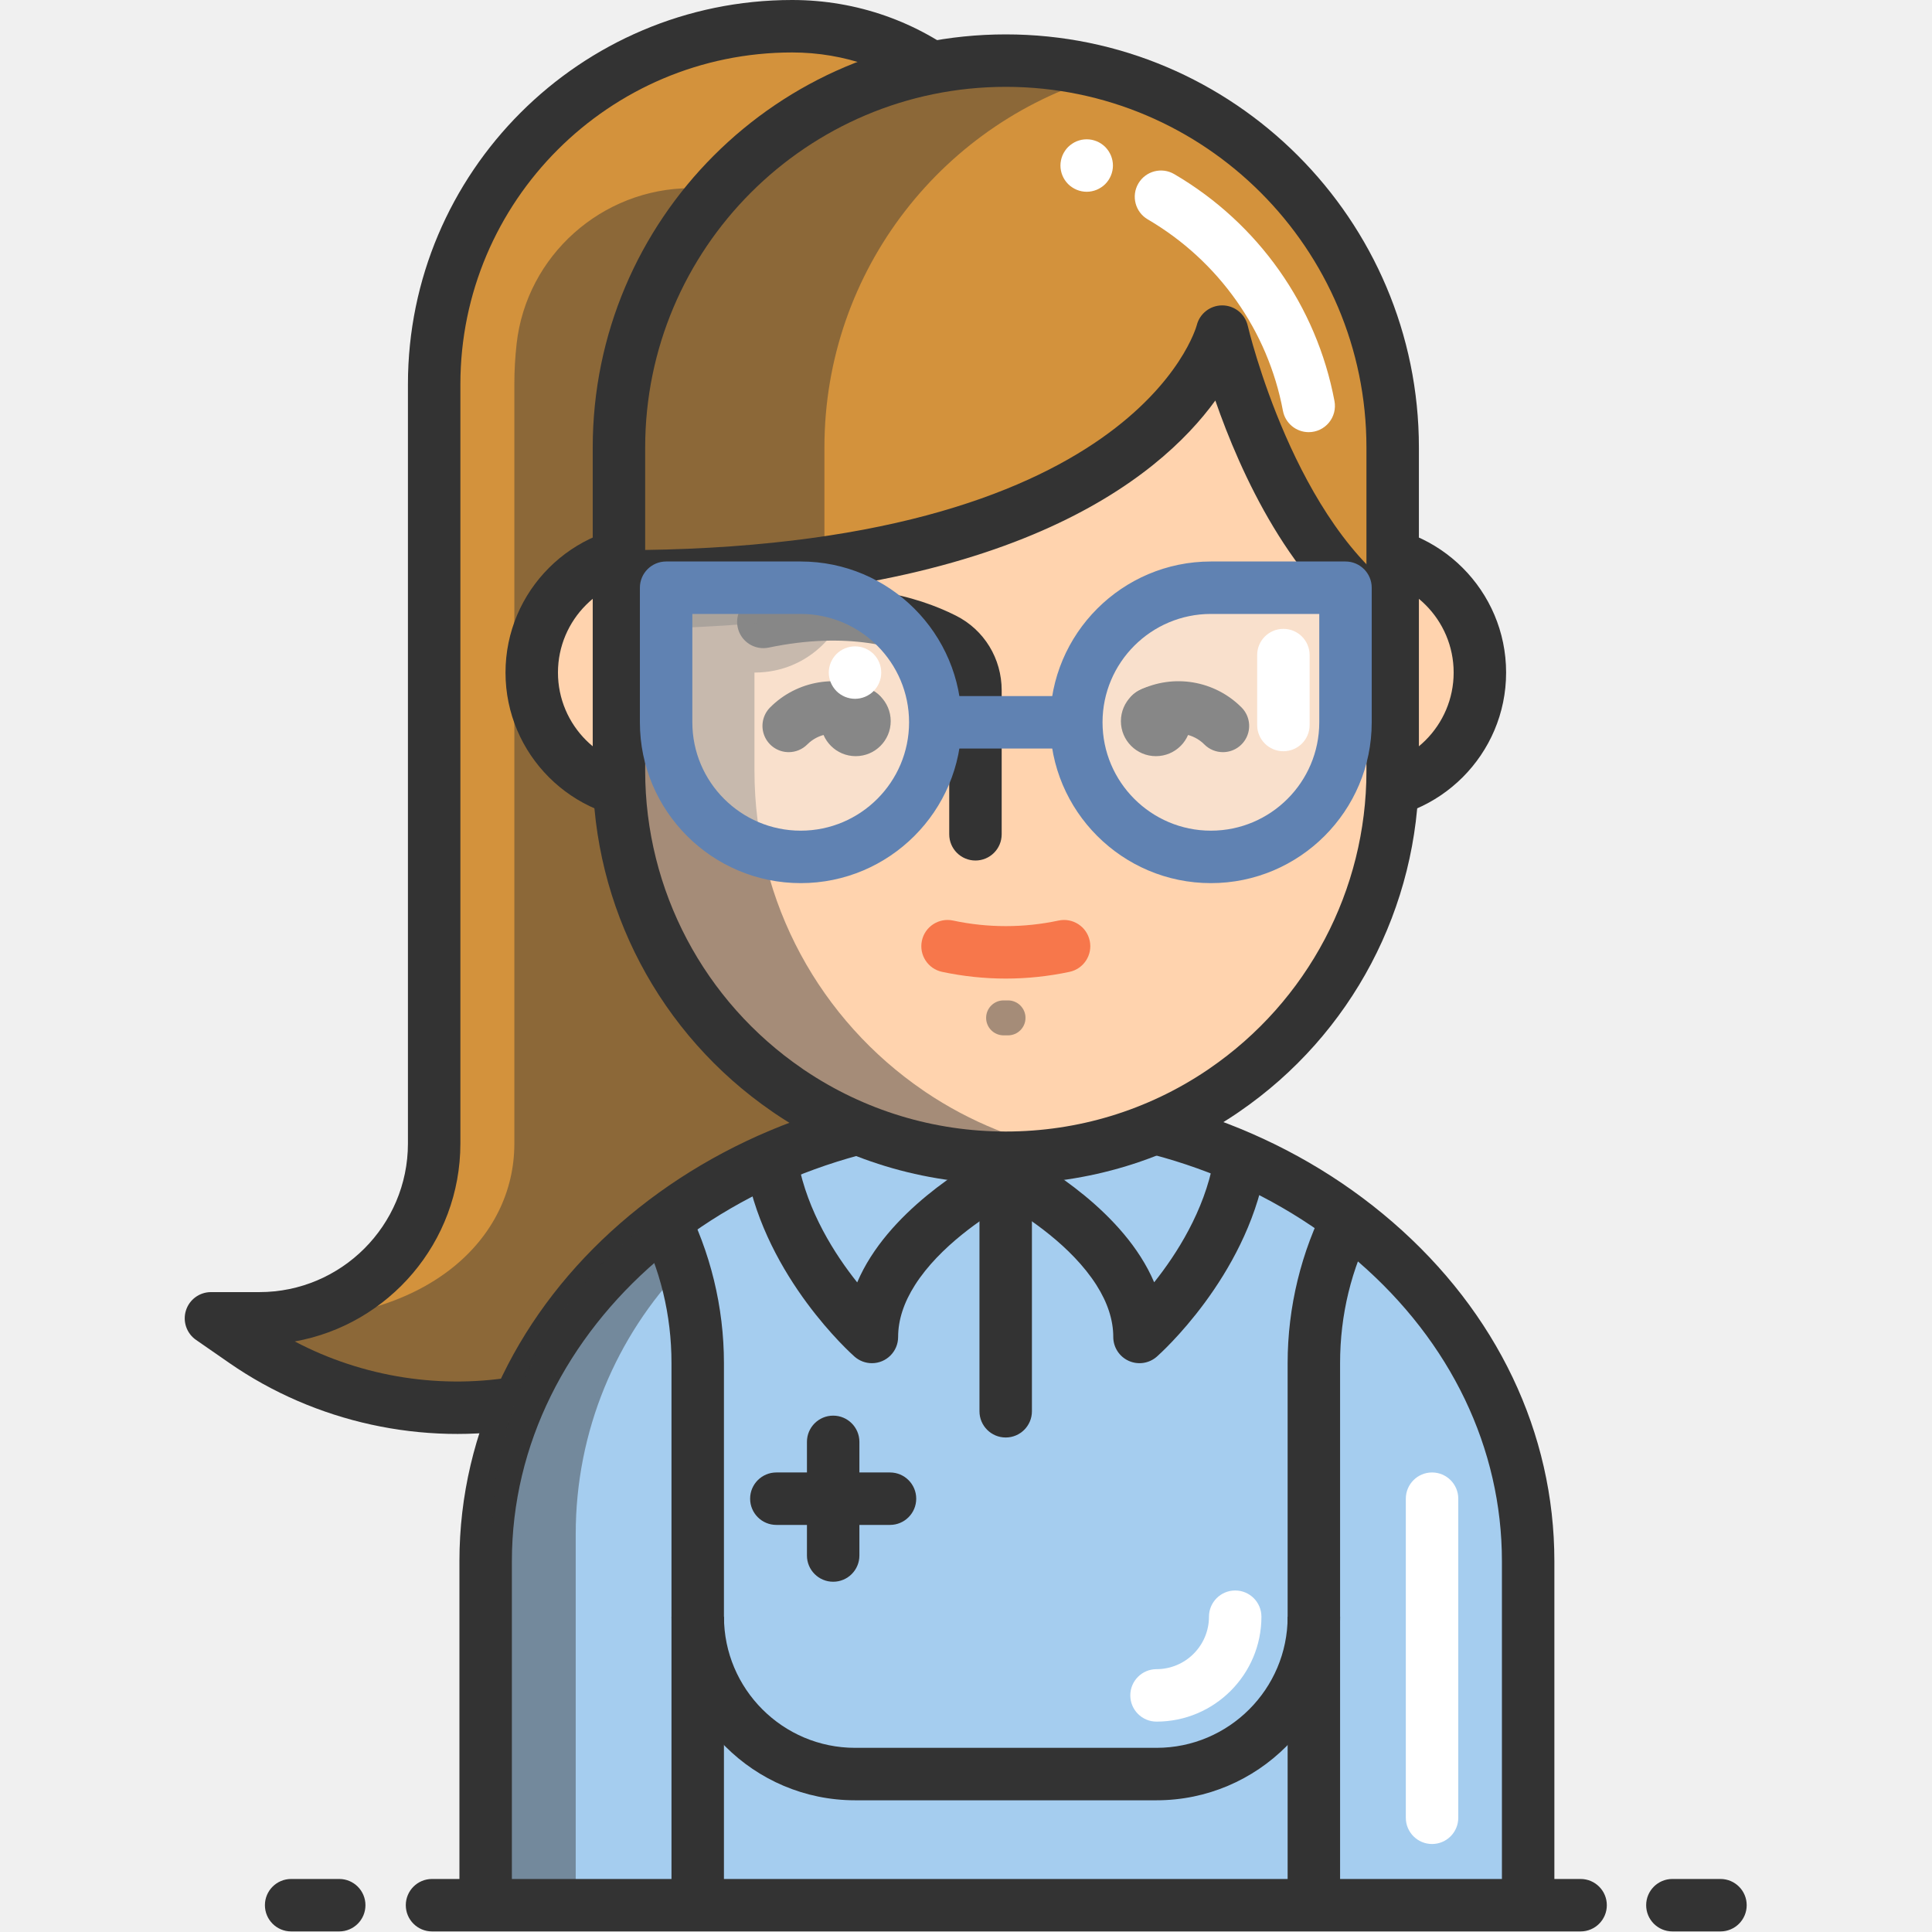
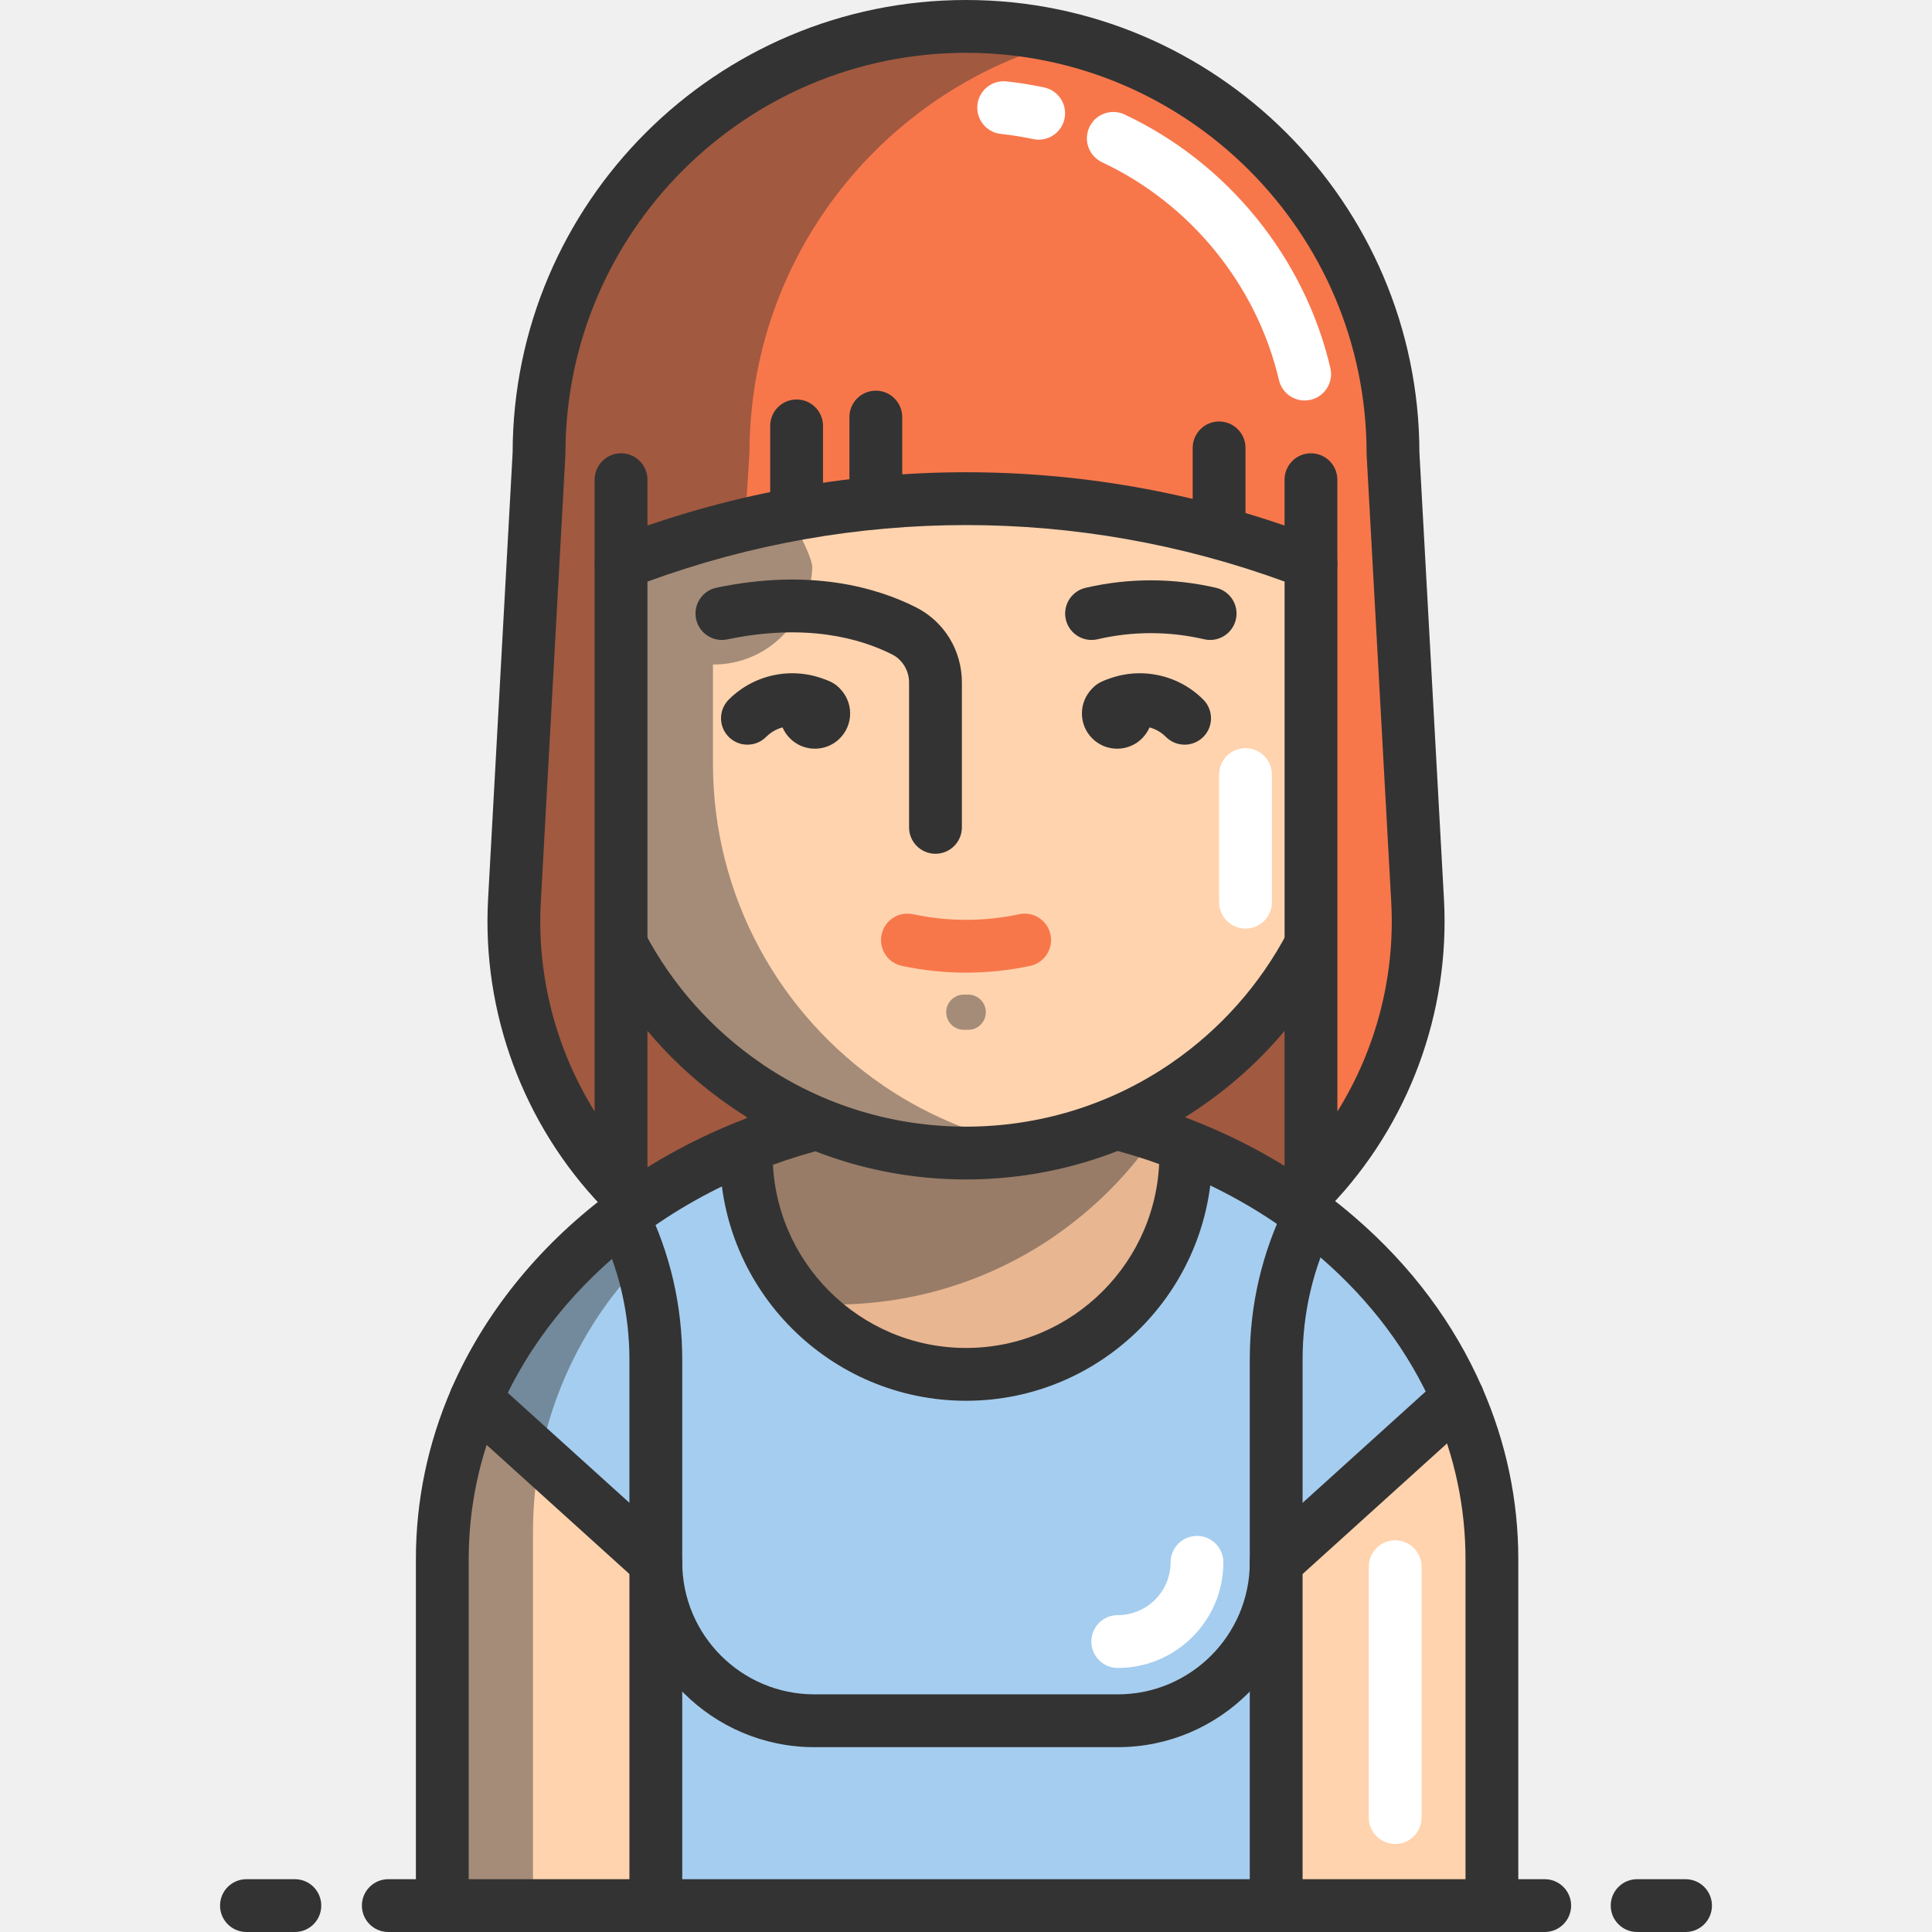
- <svg xmlns="http://www.w3.org/2000/svg" viewBox="0 0 442 442">
-   <path d="M237.612 50.661C231.618 25.06 208.656 6 181.229 6c-45.232 0-81.903 36.671-81.903 81.911v173.702c0 22.085-17.909 39.994-39.994 39.994h-11.07l7.683 5.326a85.106 85.106 0 0 0 63.825 13.75l119.842 4.186-2-274.208z" fill="#d3923c" />
-   <path d="M216.392 323.418l-78.27-2.74c-21.65 3.98-53.96 4.63-72.51-7.81-.37-.23-5.64-2.75-6-3l-7-8h12c33 0 53.06-18.164 53.06-40.25V87.908c0-3.144.177-6.246.522-9.297 2.274-20.141 19.502-35.483 39.771-35.562l.327-.001c27.43 0 50.39 19.05 56.38 44.66l1.72 235.71z" opacity=".44" fill="#333" />
-   <path d="M239.613 330.868c-.069 0-.14-.001-.209-.003l-119.203-4.164c-23.449 4.125-48.08-1.266-67.672-14.836l-7.685-5.327a6 6 0 0 1 3.418-10.931h11.071c18.744 0 33.994-15.25 33.994-33.994V87.911C93.326 39.437 132.76 0 181.229 0c29.842 0 55.43 20.27 62.225 49.293.102.434.155.878.158 1.324l2 274.208a6.005 6.005 0 0 1-1.816 4.345 6.005 6.005 0 0 1-4.183 1.698zm-119.842-16.185l.209.003 113.587 3.967-1.949-267.26C225.877 28.166 205.25 12 181.229 12c-41.853 0-75.903 34.054-75.903 75.911v173.702c0 22.598-16.383 41.442-37.895 45.28 15.608 8.216 33.825 11.09 51.254 7.889a6.002 6.002 0 0 1 1.086-.099z" fill="#333" />
-   <path d="M279.462 264.838c.19.05.39.09.58.14a88.003 88.003 0 0 1 28.83 12.81c23.39 15.92 38.75 42.77 38.75 73.19v84.89h-235.03v-84.89c0-30.42 15.35-57.27 38.74-73.19 8.64-5.88 29.22-12.9 29.41-12.95l11.87-7.97" fill="#a5cdef" />
-   <path d="M159.622 311.868v124h-47.03v-84.89c0-30.42 15.35-57.27 38.74-73.19 5.3 10.2 8.29 21.79 8.29 34.08zm188 39.11v84.89h-47.04v-124c0-12.29 2.99-23.88 8.29-34.08 23.39 15.92 38.75 42.77 38.75 73.19z" fill="#a5cdef" />
-   <path d="M355.607 435.868h-12v-78.69c0-25.832-11.669-50.164-32.857-68.515-21.43-18.569-49.979-28.795-80.393-28.795-62.446 0-113.25 43.653-113.25 97.31v78.69h-12v-78.69c0-60.274 56.187-109.31 125.25-109.31 33.299 0 64.64 11.267 88.25 31.725 23.859 20.665 37 48.218 37 77.585v78.69z" fill="#333" />
-   <path d="M306.582 435.868h-12v-124c0-12.816 3.101-25.558 8.966-36.846l10.648 5.533c-5.053 9.724-7.614 20.259-7.614 31.313v124z" fill="#333" />
-   <path d="M327.622 421.868a6 6 0 0 1-6-6v-73a6 6 0 0 1 12 0v73a6 6 0 0 1-6 6z" fill="#fff" />
-   <path d="M156.272 289.788c-15.21 15.89-24.56 37.45-24.56 61.19v82.89h-19.12v-82.89c0-30.42 15.35-57.27 38.74-73.19 1.98 3.82 3.64 7.83 4.94 12z" opacity=".44" fill="#333" />
-   <path d="M165.622 435.868h-12v-124c0-11.054-2.562-21.59-7.614-31.313l10.648-5.533c5.866 11.289 8.966 24.03 8.966 36.846v124z" fill="#333" />
-   <path d="M264.587 411.868h-68.96c-23.159 0-42-18.841-42-42h12c0 16.542 13.458 30 30 30h68.96c16.542 0 30-13.458 30-30h12c0 23.159-18.841 42-42 42z" fill="#333" />
-   <path d="M264.587 393.868a6 6 0 0 1 0-12c6.617 0 12-5.383 12-12a6 6 0 0 1 12 0c0 13.234-10.766 24-24 24z" fill="#fff" />
-   <path d="M361.607 441.868H98.837a6 6 0 0 1 0-12h262.77a6 6 0 0 1 0 12zm32 0h-11a6 6 0 0 1 0-12h11a6 6 0 0 1 0 12zm-316 0h-11a6 6 0 0 1 0-12h11a6 6 0 0 1 0 12z" fill="#333" />
-   <g fill="#ffd3ae">
-     <circle cx="149.54" cy="153.868" r="27.89" />
-     <circle cx="310.675" cy="153.868" r="27.89" />
-   </g>
-   <path d="M149.539 187.758c-18.687 0-33.89-15.203-33.89-33.89s15.203-33.89 33.89-33.89 33.89 15.203 33.89 33.89-15.203 33.89-33.89 33.89zm0-55.78c-12.07 0-21.89 9.82-21.89 21.89s9.82 21.89 21.89 21.89 21.89-9.82 21.89-21.89-9.819-21.89-21.89-21.89zm161.136 55.78c-18.688 0-33.891-15.203-33.891-33.89s15.203-33.89 33.891-33.89c18.687 0 33.89 15.203 33.89 33.89s-15.203 33.89-33.89 33.89zm0-55.78c-12.07 0-21.891 9.82-21.891 21.89s9.82 21.89 21.891 21.89 21.89-9.82 21.89-21.89-9.82-21.89-21.89-21.89z" fill="#333" />
-   <path d="M279.467 249.838c-14.1 9.49-31.08 15.03-49.36 15.03s-35.26-5.54-49.36-15.03c-.19-.13-.39-.26-.58-.4-23.28-15.94-38.56-42.72-38.56-73.07v-74c0-48.877 39.623-88.5 88.5-88.5s88.5 39.623 88.5 88.5v74c0 30.35-15.28 57.13-38.56 73.07-.19.14-.39.27-.58.4z" fill="#ffd3ae" />
-   <path d="M230.108 223.878a70.17 70.17 0 0 1-14.574-1.538 6 6 0 1 1 2.49-11.74 57.847 57.847 0 0 0 24.167 0 6 6 0 1 1 2.49 11.74 70.167 70.167 0 0 1-14.573 1.538z" fill="#f7774b" />
-   <path d="M230.613 236.868h-1.011a4 4 0 0 1 0-8h1.011a4 4 0 0 1 0 8z" fill="#333" opacity=".44" />
-   <path d="M211.747 249.838a88.195 88.195 0 0 0 33.86 13.68c-5.03.89-10.21 1.35-15.5 1.35-18.28 0-35.26-5.54-49.36-15.03-.19-.13-.39-.26-.58-.4-23.28-15.94-38.56-42.72-38.56-73.07v-22.5c0-139 54.89-137.301 54.89-134.411l-10.384 15.807c-15.364 23.387-15.305 53.174-.958 76.231 2.423 3.895 10.151 17.294 10.019 20.366-.483 11.29-9.201 21.36-21.338 21.975-.407.021-.817.031-1.229.031v22.5c0 30.35 15.28 57.13 38.56 73.07.19.141.39.271.58.401z" opacity=".44" fill="#333" />
-   <circle cx="195.767" cy="164.984" r="8.009" fill="#333" />
-   <path d="M180.438 172.076a5.999 5.999 0 0 1-4.249-10.236 20.368 20.368 0 0 1 23.375-3.919 6 6 0 0 1-5.269 10.781 8.373 8.373 0 0 0-9.608 1.611 5.988 5.988 0 0 1-4.249 1.763z" fill="#333" />
-   <circle cx="264.447" cy="164.984" r="8.009" fill="#333" />
-   <path d="M279.777 172.076a5.98 5.98 0 0 1-4.249-1.764 8.375 8.375 0 0 0-9.608-1.611 5.998 5.998 0 0 1-8.025-2.756 6 6 0 0 1 2.756-8.025 20.375 20.375 0 0 1 23.376 3.919 5.999 5.999 0 0 1-4.25 10.237zm-56.614 24.792a6 6 0 0 1-6-6v-32.927c0-2.734-1.479-5.177-3.858-6.375-7.191-3.622-19.525-7.154-37.44-3.412a6 6 0 0 1-2.453-11.747c21.307-4.448 36.39-.04 45.289 4.441 6.453 3.249 10.461 9.799 10.461 17.093v32.927a5.998 5.998 0 0 1-5.999 6z" fill="#333" />
-   <path d="M318.612 102.368v39.5c-28.01-18-39-66-39-66s-14 56-138 56h-.01v-29.5c0-48.88 39.63-88.5 88.5-88.5h.01c48.87 0 88.5 39.62 88.5 88.5z" fill="#d3923c" />
-   <path d="M188.612 102.368c0-40.741 27.534-75.044 65-85.339a88.553 88.553 0 0 0-23.5-3.161h-.01c-48.87 0-88.5 39.62-88.5 88.5v41.5h.01c17.856 0 33.419-1.166 47-3.154v-38.346z" fill="#333" opacity=".44" />
-   <path d="M230.102 270.868c-18.857 0-37.065-5.541-52.659-16.025a15.238 15.238 0 0 1-.773-.532c-25.717-17.663-41.067-46.79-41.067-77.943v-74c0-52.107 42.392-94.5 94.5-94.5 52.118 0 94.511 42.393 94.511 94.5v74c0 31.176-15.363 60.318-41.103 77.974-.144.103-.292.204-.438.302l-.102.068-.147.103c-15.604 10.502-33.834 16.053-52.722 16.053zm.011-251c-45.501 0-82.51 37.009-82.51 82.5v74c0 27.237 13.443 52.702 35.959 68.119.1.068.198.14.294.214l.162.103.084.056c13.616 9.164 29.522 14.008 46 14.008 16.467 0 32.357-4.83 45.958-13.966.108-.076.222-.153.337-.23l.111-.075c.059-.043.094-.068.154-.109 22.511-15.413 35.95-40.878 35.95-68.119v-74c.001-45.492-37.009-82.501-82.499-82.501z" fill="#333" />
-   <path d="M315.368 146.916c-19.947-12.819-31.646-38.896-37.326-55.289-13.002 17.929-47.599 46.241-136.43 46.241v-12c117.952 0 132.051-50.94 132.179-51.455a6 6 0 0 1 5.82-4.545h.061a6 6 0 0 1 5.789 4.661c.104.453 10.804 45.846 36.396 62.291l-6.489 10.096zM199.473 311.868a6.001 6.001 0 0 1-3.971-1.501c-.817-.722-20.074-17.95-24.714-42.348a6.028 6.028 0 0 1-.105-1.121l6.026-.005 5.869-1.116c2.179 11.455 8.434 21.219 13.531 27.606a40.078 40.078 0 0 1 3.083-5.817c9.401-14.784 27.469-23.829 28.234-24.207a5.999 5.999 0 0 1 5.316 0c.765.378 18.832 9.423 28.234 24.209a39.984 39.984 0 0 1 3.073 5.795c5.134-6.442 11.443-16.292 13.574-27.762l11.799 2.192c-4.556 24.512-23.938 41.847-24.76 42.573a6 6 0 0 1-9.97-4.5c0-3.864-1.292-7.854-3.841-11.858-5.714-8.985-15.935-15.633-20.763-18.432-4.832 2.81-15.089 9.49-20.773 18.43-2.551 4.008-3.843 7.998-3.843 11.86a6 6 0 0 1-5.999 6.002z" fill="#333" />
-   <path d="M230.082 328.868a6 6 0 0 1-6-6v-54.13a6 6 0 0 1 12 0v54.13a6 6 0 0 1-6 6z" fill="#333" />
-   <path d="M299.397 98.869a6.002 6.002 0 0 1-5.891-4.894c-3.441-18.339-14.714-34.299-30.928-43.786a6 6 0 1 1 6.061-10.357c19.216 11.244 32.578 30.171 36.662 51.929a6.001 6.001 0 0 1-5.904 7.108zm-50.78-54.996c-.399 0-.79-.04-1.18-.12-.38-.08-.76-.19-1.12-.34s-.71-.34-1.04-.56c-.33-.21-.63-.46-.91-.74a6.03 6.03 0 0 1-1.76-4.24c0-.4.04-.79.12-1.18.08-.38.189-.76.34-1.12.15-.36.34-.71.56-1.04.21-.32.46-.63.74-.91.28-.27.58-.52.91-.74s.68-.41 1.04-.56c.36-.14.74-.26 1.12-.34.77-.15 1.569-.15 2.35 0 .38.08.76.2 1.12.34.36.15.71.34 1.04.56.32.22.63.47.91.74.27.28.52.59.74.91.22.33.399.68.56 1.04.14.36.26.74.34 1.12.08.39.12.78.12 1.18 0 1.58-.649 3.12-1.76 4.24-.28.28-.59.53-.91.74-.33.22-.68.41-1.04.56s-.74.26-1.12.34c-.389.08-.78.12-1.17.12z" fill="#fff" />
-   <path d="M183.186 196.041c-17.006 0-30.792-13.786-30.792-30.792v-30.792h30.792c17.006 0 30.792 13.786 30.792 30.792s-13.786 30.792-30.792 30.792z" opacity=".44" fill="#f2f2f2" />
-   <path d="M183.186 202.041c-20.288 0-36.792-16.505-36.792-36.792v-30.792a6 6 0 0 1 6-6h30.792c20.288 0 36.792 16.505 36.792 36.792s-16.505 36.792-36.792 36.792zm-24.793-61.585v24.792c0 13.67 11.122 24.792 24.792 24.792s24.792-11.122 24.792-24.792-11.122-24.792-24.792-24.792h-24.792z" fill="#6082b2" />
-   <path d="M277.028 196.041c17.006 0 30.793-13.786 30.793-30.792v-30.792h-30.793c-17.006 0-30.792 13.786-30.792 30.792s13.786 30.792 30.792 30.792z" opacity=".44" fill="#f2f2f2" />
-   <path d="M277.029 202.041c-20.288 0-36.793-16.505-36.793-36.792 0-20.288 16.505-36.792 36.793-36.792h30.792a6 6 0 0 1 6 6v30.792c0 20.287-16.505 36.792-36.792 36.792zm0-61.585c-13.671 0-24.793 11.122-24.793 24.792s11.122 24.792 24.793 24.792c13.67 0 24.792-11.122 24.792-24.792v-24.792h-24.792z" fill="#6082b2" />
-   <path fill="#6082b2" d="M213.978 159.248h32.371v12h-32.371z" />
-   <path d="M293.613 171.868a6 6 0 0 1-6-6v-16a6 6 0 0 1 12 0v16a6 6 0 0 1-6 6zm-98.005-11.995a6.03 6.03 0 0 1-4.24-1.76c-.27-.28-.53-.59-.74-.91-.22-.33-.41-.68-.56-1.04s-.26-.74-.34-1.12a5.809 5.809 0 0 1 0-2.35c.08-.38.19-.76.34-1.12s.34-.71.56-1.04c.21-.32.47-.63.74-.91a6.062 6.062 0 0 1 4.24-1.75c1.59 0 3.13.64 4.25 1.75.27.28.52.59.74.91.22.33.4.68.55 1.04.15.36.27.74.35 1.12.07.39.11.78.11 1.18 0 .39-.04.78-.11 1.17-.08.38-.2.76-.35 1.12-.15.36-.33.71-.55 1.04-.22.32-.47.63-.74.91a6.052 6.052 0 0 1-4.25 1.76z" fill="#fff" />
-   <g fill="#333">
-     <path d="M190.612 361.868a6 6 0 0 1-6-6v-26a6 6 0 0 1 12 0v26a6 6 0 0 1-6 6z" />
-     <path d="M203.612 348.868h-26a6 6 0 0 1 0-12h26a6 6 0 0 1 0 12z" />
-   </g>
+ <svg xmlns="http://www.w3.org/2000/svg" viewBox="0 0 439 439">
+   <path fill="#f7774b" d="M140.01 233h159v68h-159z" />
+   <path opacity=".44" fill="#333" d="M140.01 233h159v68h-159z" />
+   <path d="M268.86 261.97c.19.05.39.09.58.14a88.003 88.003 0 0 1 28.83 12.81c23.39 15.92 38.75 42.77 38.75 73.19V433H101.99v-84.89c0-30.42 15.35-57.27 38.74-73.19a88.003 88.003 0 0 1 28.83-12.81c.19-.05.39-.09.58-.14" fill="#a5cdef" />
+   <path d="M269.44 260.38v1.97c0 27.58-22.35 49.94-49.93 49.94-27.59 0-49.94-22.36-49.94-49.94v-1.78c4.53-1.83 9.21-3.41 14.03-4.73 10.98 4.88 23.12 7.59 35.91 7.59 12.85 0 25.07-2.74 36.09-7.68 4.75 1.29 9.37 2.84 13.84 4.63z" fill="#e8b691" />
+   <path d="M267.885 249.05a88.868 88.868 0 0 1-28.44 31.95c-.19.14-.39.27-.58.4-14.1 9.49-31.08 15.03-49.36 15.03-6.5 0-6.267-7.273-12.367-8.613-.66-3.23-7.573-7.467-7.573-10.887v-28.39c.19-.05.39-.09.58-.14 14.1 9.49 31.08 15.03 49.36 15.03 17.86 0 34.48-5.29 48.38-14.38z" opacity=".44" fill="#333" />
+   <path d="M253.985 397h-68.96c-23.159 0-42-18.841-42-42h12c0 16.542 13.458 30 30 30h68.96c16.542 0 30-13.458 30-30h12c0 23.159-18.841 42-42 42z" fill="#333" />
+   <path d="M253.985 379a6 6 0 0 1 0-12c6.617 0 12-5.383 12-12a6 6 0 0 1 12 0c0 13.234-10.766 24-24 24z" fill="#fff" />
+   <path d="M268.865 246.97c-14.1 9.49-31.08 15.03-49.36 15.03s-35.26-5.54-49.36-15.03c-.19-.13-.39-.26-.58-.4-23.28-15.94-38.56-42.72-38.56-73.07v-74c0-48.877 39.623-88.5 88.5-88.5s88.5 39.623 88.5 88.5v74c0 30.35-15.28 57.13-38.56 73.07-.19.14-.39.27-.58.4z" fill="#ffd3ae" />
+   <path d="M219.505 268c-18.88 0-37.107-5.551-52.71-16.052l-.182-.123c-.168-.114-.339-.23-.506-.351-25.74-17.656-41.102-46.798-41.102-77.974v-74c0-52.107 42.393-94.5 94.5-94.5s94.5 42.393 94.5 94.5v74c0 31.174-15.365 60.317-41.102 77.974-.167.12-.337.236-.506.35l-.137.093-.045.031C256.612 262.449 238.385 268 219.505 268zm0-251c-45.491 0-82.5 37.009-82.5 82.5v74c0 27.241 13.439 52.706 35.95 68.12.056.038.11.077.165.117.068.05.139.096.208.143l.212.145c13.57 9.133 29.48 13.977 45.965 13.977s32.394-4.844 46.01-14.007l.376-.256c.054-.04.109-.079.165-.117 22.51-15.414 35.95-40.879 35.95-68.12v-74C302.005 54.009 264.996 17 219.505 17z" fill="#333" />
+   <path d="M219.504 221.01c-4.869 0-9.738-.513-14.573-1.538a6 6 0 0 1 2.489-11.739 57.897 57.897 0 0 0 24.167 0 5.999 5.999 0 0 1 7.114 4.625 6 6 0 0 1-4.625 7.114 70.136 70.136 0 0 1-14.572 1.538z" fill="#f7774b" />
+   <path d="M220.01 234H219a4 4 0 0 1 0-8h1.01a4 4 0 0 1 0 8z" fill="#333" opacity=".44" />
+   <path d="M248.031 145.414a6 6 0 0 1-1.361-11.844 65.452 65.452 0 0 1 29.669 0 6 6 0 0 1-2.733 11.685 53.411 53.411 0 0 0-24.203 0 6.041 6.041 0 0 1-1.372.159z" fill="#333" />
+   <path d="M201.145 246.97a88.195 88.195 0 0 0 33.86 13.68c-5.03.89-10.21 1.35-15.5 1.35-18.28 0-35.26-5.54-49.36-15.03-.19-.13-.39-.26-.58-.4-23.28-15.94-38.56-42.72-38.56-73.07V151c0-139 54.89-137.301 54.89-134.411l-10.384 15.807c-15.364 23.387-15.305 53.174-.958 76.231 2.423 3.895 10.151 17.294 10.019 20.366-.483 11.29-9.201 21.36-21.338 21.975-.407.021-.817.031-1.229.031v22.5c0 30.35 15.28 57.13 38.56 73.07.19.141.39.271.58.401z" opacity=".44" fill="#333" />
+   <circle cx="185.165" cy="162.116" r="8.009" fill="#333" />
+   <path d="M169.835 169.208a6 6 0 0 1-4.249-10.236 20.371 20.371 0 0 1 23.375-3.919 6 6 0 0 1-5.269 10.781 8.376 8.376 0 0 0-9.608 1.611 5.982 5.982 0 0 1-4.249 1.763z" fill="#333" />
+   <circle cx="253.845" cy="162.116" r="8.009" fill="#333" />
+   <path d="M269.174 169.208a5.984 5.984 0 0 1-4.249-1.763 8.377 8.377 0 0 0-9.609-1.611 6 6 0 0 1-5.269-10.781 20.376 20.376 0 0 1 23.375 3.919 6 6 0 0 1-4.248 10.236zM212.562 194a6 6 0 0 1-6-6v-32.927c0-2.692-1.515-5.195-3.858-6.375-7.192-3.621-19.525-7.154-37.44-3.412a6 6 0 0 1-2.453-11.747c21.306-4.449 36.389-.041 45.29 4.441 6.453 3.25 10.462 9.799 10.462 17.093V188a6.002 6.002 0 0 1-6.001 6z" fill="#333" />
+   <path d="M339 414.43V433h-49.02v-78l41.29-37.34c4.99 11.39 7.73 23.74 7.73 36.65v60.12zM149.02 368v65H100.5v-78.69c0-12.79 2.68-25.04 7.58-36.34l40.94 37.02V368z" fill="#ffd3ae" />
+   <path d="M149.021 360.998a5.967 5.967 0 0 1-4.066-1.593l-40.9-36.984a6 6 0 0 1 8.049-8.901l40.94 37.02.113.105a6.004 6.004 0 0 1-4.136 10.353zm140.961.002a6 6 0 0 1-4.026-10.451l41.29-37.34a6 6 0 0 1 8.049 8.901l-41.29 37.34a5.982 5.982 0 0 1-4.023 1.55z" fill="#333" />
+   <path d="M283.01 211a6 6 0 0 1-6-6v-29a6 6 0 0 1 12 0v29a6 6 0 0 1-6 6z" fill="#fff" />
+   <path d="M219.51 318.29c-30.845 0-55.94-25.095-55.94-55.94v-1.78h12v1.78c0 24.229 19.711 43.94 43.94 43.94 24.223 0 43.93-19.711 43.93-43.94v-1.97h12v1.97c0 30.845-25.09 55.94-55.93 55.94z" fill="#333" />
+   <path d="M316.527 103.017l5.588 101.644A87.418 87.418 0 0 1 297.891 270V128l-.01-.004a216.916 216.916 0 0 0-156.763.004v142a87.418 87.418 0 0 1-24.224-65.339l5.588-101.644C122.483 49.433 165.926 6 219.499 6h.011c53.573 0 97.017 43.433 97.017 97.017z" fill="#f7774b" />
+   <path d="M170.292 103.017c0-45.335 31.099-83.4 73.118-94.046A97.158 97.158 0 0 0 219.51 6h-.011c-53.573 0-97.017 43.433-97.017 97.017l-5.588 101.645a87.422 87.422 0 0 0 24.224 65.339V128a216.97 216.97 0 0 1 28.131-8.75l1.043-16.233z" fill="#333" opacity=".44" />
+   <path d="M297.89 276a6 6 0 0 1-5.999-6V132.152c-46.838-17.122-97.933-17.123-144.772 0V270a5.998 5.998 0 0 1-10.328 4.155c-17.868-18.613-27.304-44.063-25.887-69.824l5.579-101.482C116.573 46.122 162.751 0 219.5 0c56.759 0 102.937 46.122 103.027 102.85l5.579 101.482c1.417 25.762-8.019 51.211-25.887 69.824A6.001 6.001 0 0 1 297.89 276zM219.51 12c-50.198 0-91.028 40.83-91.028 91.017 0 .11-.003.22-.009.33l-5.588 101.645c-.924 16.8 3.449 33.45 12.233 47.563V128.001a6.001 6.001 0 0 1 3.832-5.595c51.939-20.129 109.147-20.132 161.088-.007a6.013 6.013 0 0 1 3.853 5.602v124.554c8.784-14.113 13.157-30.763 12.233-47.564l-5.589-101.644a6.058 6.058 0 0 1-.009-.33C310.527 52.83 269.697 12 219.51 12z" fill="#333" />
+   <path d="M296.449 91.001a6 6 0 0 1-5.836-4.634c-5.041-21.532-20.051-40.028-40.153-49.477a6 6 0 1 1 5.104-10.86c23.393 10.996 40.863 32.529 46.732 57.602a6 6 0 0 1-5.847 7.369zm-60.433-59.265c-.415 0-.835-.043-1.257-.133a72.637 72.637 0 0 0-7.389-1.182 6 6 0 0 1 1.281-11.931c2.88.31 5.777.773 8.61 1.377a6 6 0 0 1-1.245 11.869z" fill="#fff" />
+   <path d="M297.881 133.997a6 6 0 0 1-6-6V109a6 6 0 0 1 12 0v18.997a6 6 0 0 1-6 6zm-20.871-7.228a6 6 0 0 1-6-6v-18.996a6 6 0 0 1 12 0v18.996a6 6 0 0 1-6 6zm-96-5a6 6 0 0 1-6-6V96.772a6 6 0 0 1 12 0v18.997a6 6 0 0 1-6 6zm18-2a6 6 0 0 1-6-6V94.772a6 6 0 0 1 12 0v18.997a6 6 0 0 1-6 6zm-57.891 14.228a6 6 0 0 1-6-6V109a6 6 0 0 1 12 0v18.997a6 6 0 0 1-6 6zM345 433h-12v-78.69c0-11.777-2.431-23.298-7.226-34.242-5.658-12.917-14.281-24.448-25.631-34.271a101.294 101.294 0 0 0-6.049-4.869c-8.116-6.082-17.148-11.113-26.868-14.971a120.942 120.942 0 0 0-13.2-4.417 63.262 63.262 0 0 0-1.912-.504l2.87-11.651c.75.185 1.49.38 2.229.587a132.596 132.596 0 0 1 14.456 4.839c10.69 4.243 20.654 9.796 29.598 16.499 2.25 1.67 4.524 3.5 6.737 5.422 12.702 10.994 22.381 23.957 28.76 38.522 5.464 12.471 8.234 25.612 8.234 39.057V433H345zm-238.5 0h-12v-78.69c0-13.341 2.717-26.371 8.075-38.727 7.352-16.919 19.548-32.131 35.272-43.993 8.917-6.723 18.837-12.303 29.484-16.586a133.615 133.615 0 0 1 14.684-4.951c.659-.184 1.355-.367 2.053-.549l3.108 11.591c-.708.185-1.339.35-1.962.523a121.64 121.64 0 0 0-13.396 4.515c-9.676 3.893-18.672 8.951-26.746 15.038-14.073 10.617-24.962 24.169-31.489 39.19-4.699 10.836-7.083 22.26-7.083 33.949V433z" fill="#333" />
+   <path d="M295.98 433h-12V309c0-12.496 2.791-24.445 8.295-35.517.171-.357.354-.714.535-1.065l.119-.232 10.682 5.468-.131.255c-.132.256-.267.515-.39.775a4.67 4.67 0 0 1-.049.101c-4.686 9.408-7.061 19.574-7.061 30.215v124zm-140.96 0h-12V309c0-10.539-2.335-20.622-6.941-29.968l-.049-.102a34.069 34.069 0 0 0-.62-1.239l10.643-5.543c.279.536.558 1.083.815 1.629 5.41 10.997 8.153 22.847 8.153 35.222V433h-.001z" fill="#333" />
+   <path d="M351 439H88.23a6 6 0 0 1 0-12H351a6 6 0 0 1 0 12zm32 0h-11a6 6 0 0 1 0-12h11a6 6 0 0 1 0 12zm-316 0H56a6 6 0 0 1 0-12h11a6 6 0 0 1 0 12z" fill="#333" />
+   <path d="M317.02 419a6 6 0 0 1-6-6v-57a6 6 0 0 1 12 0v57a6 6 0 0 1-6 6z" fill="#fff" />
+   <path d="M145.67 286.92c-15.21 15.89-24.56 37.45-24.56 61.19V431h-19.12v-82.89c0-30.42 15.35-57.27 38.74-73.19 1.98 3.82 3.64 7.83 4.94 12z" opacity=".44" fill="#333" />
</svg>
